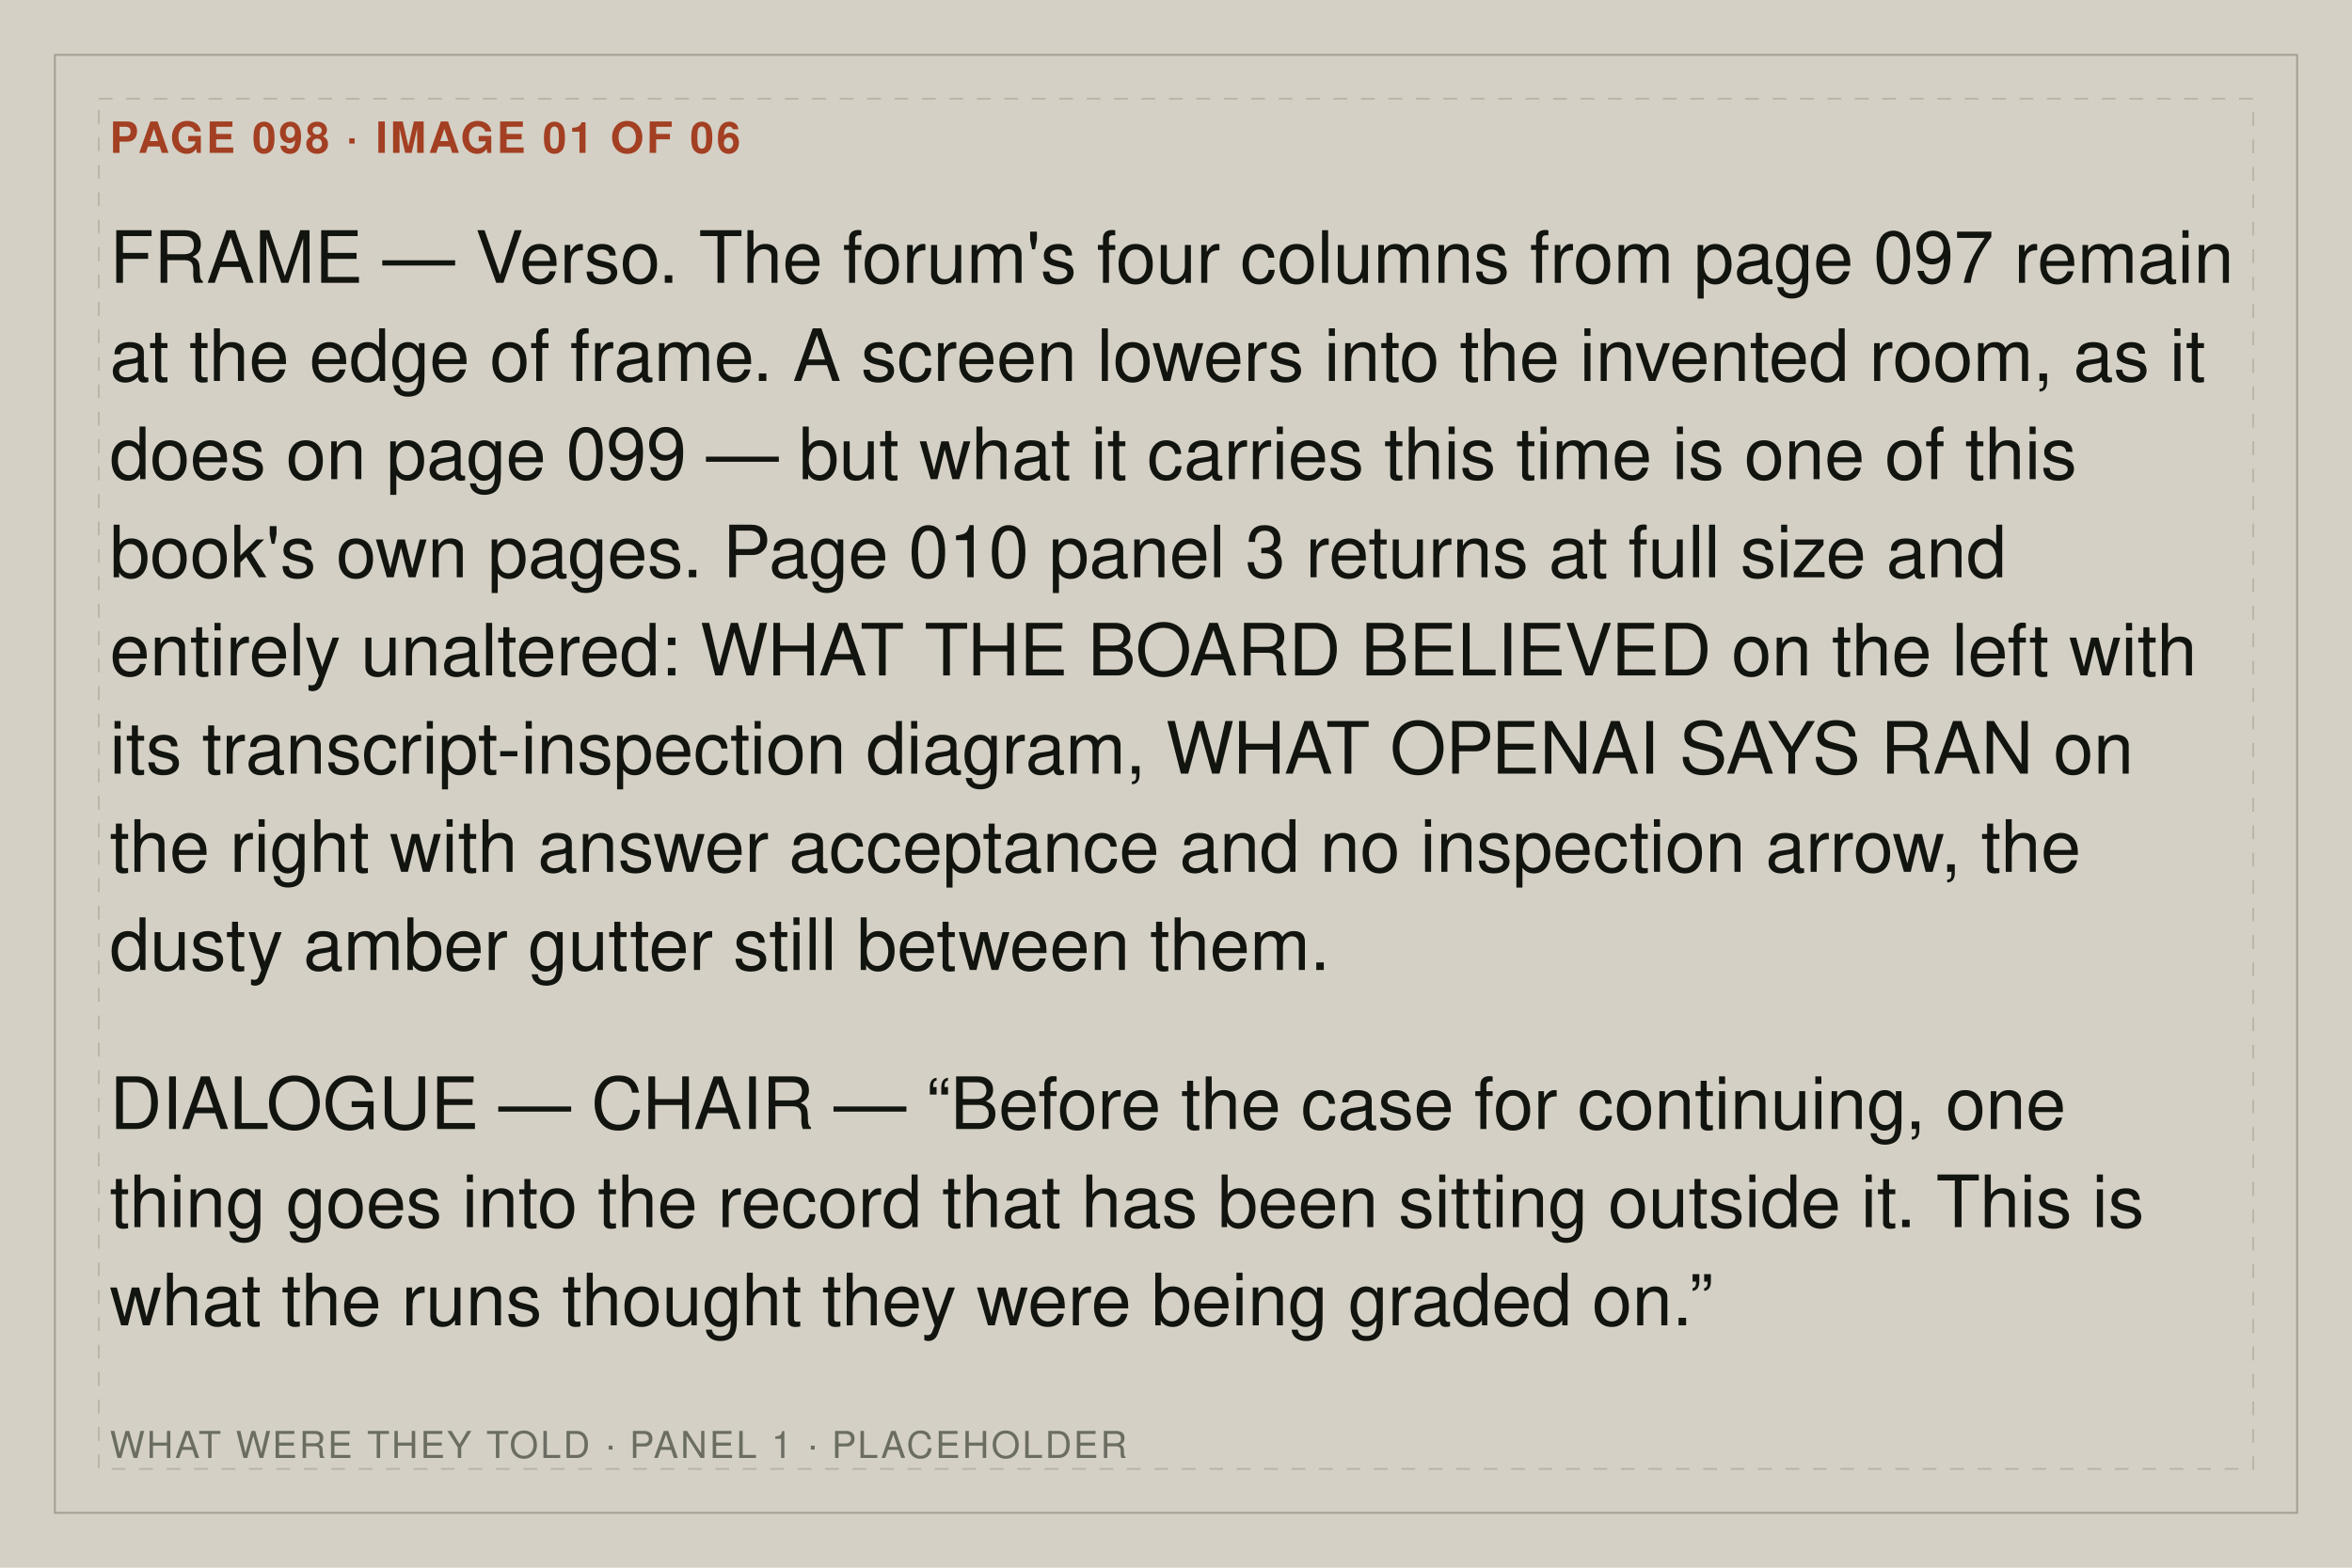
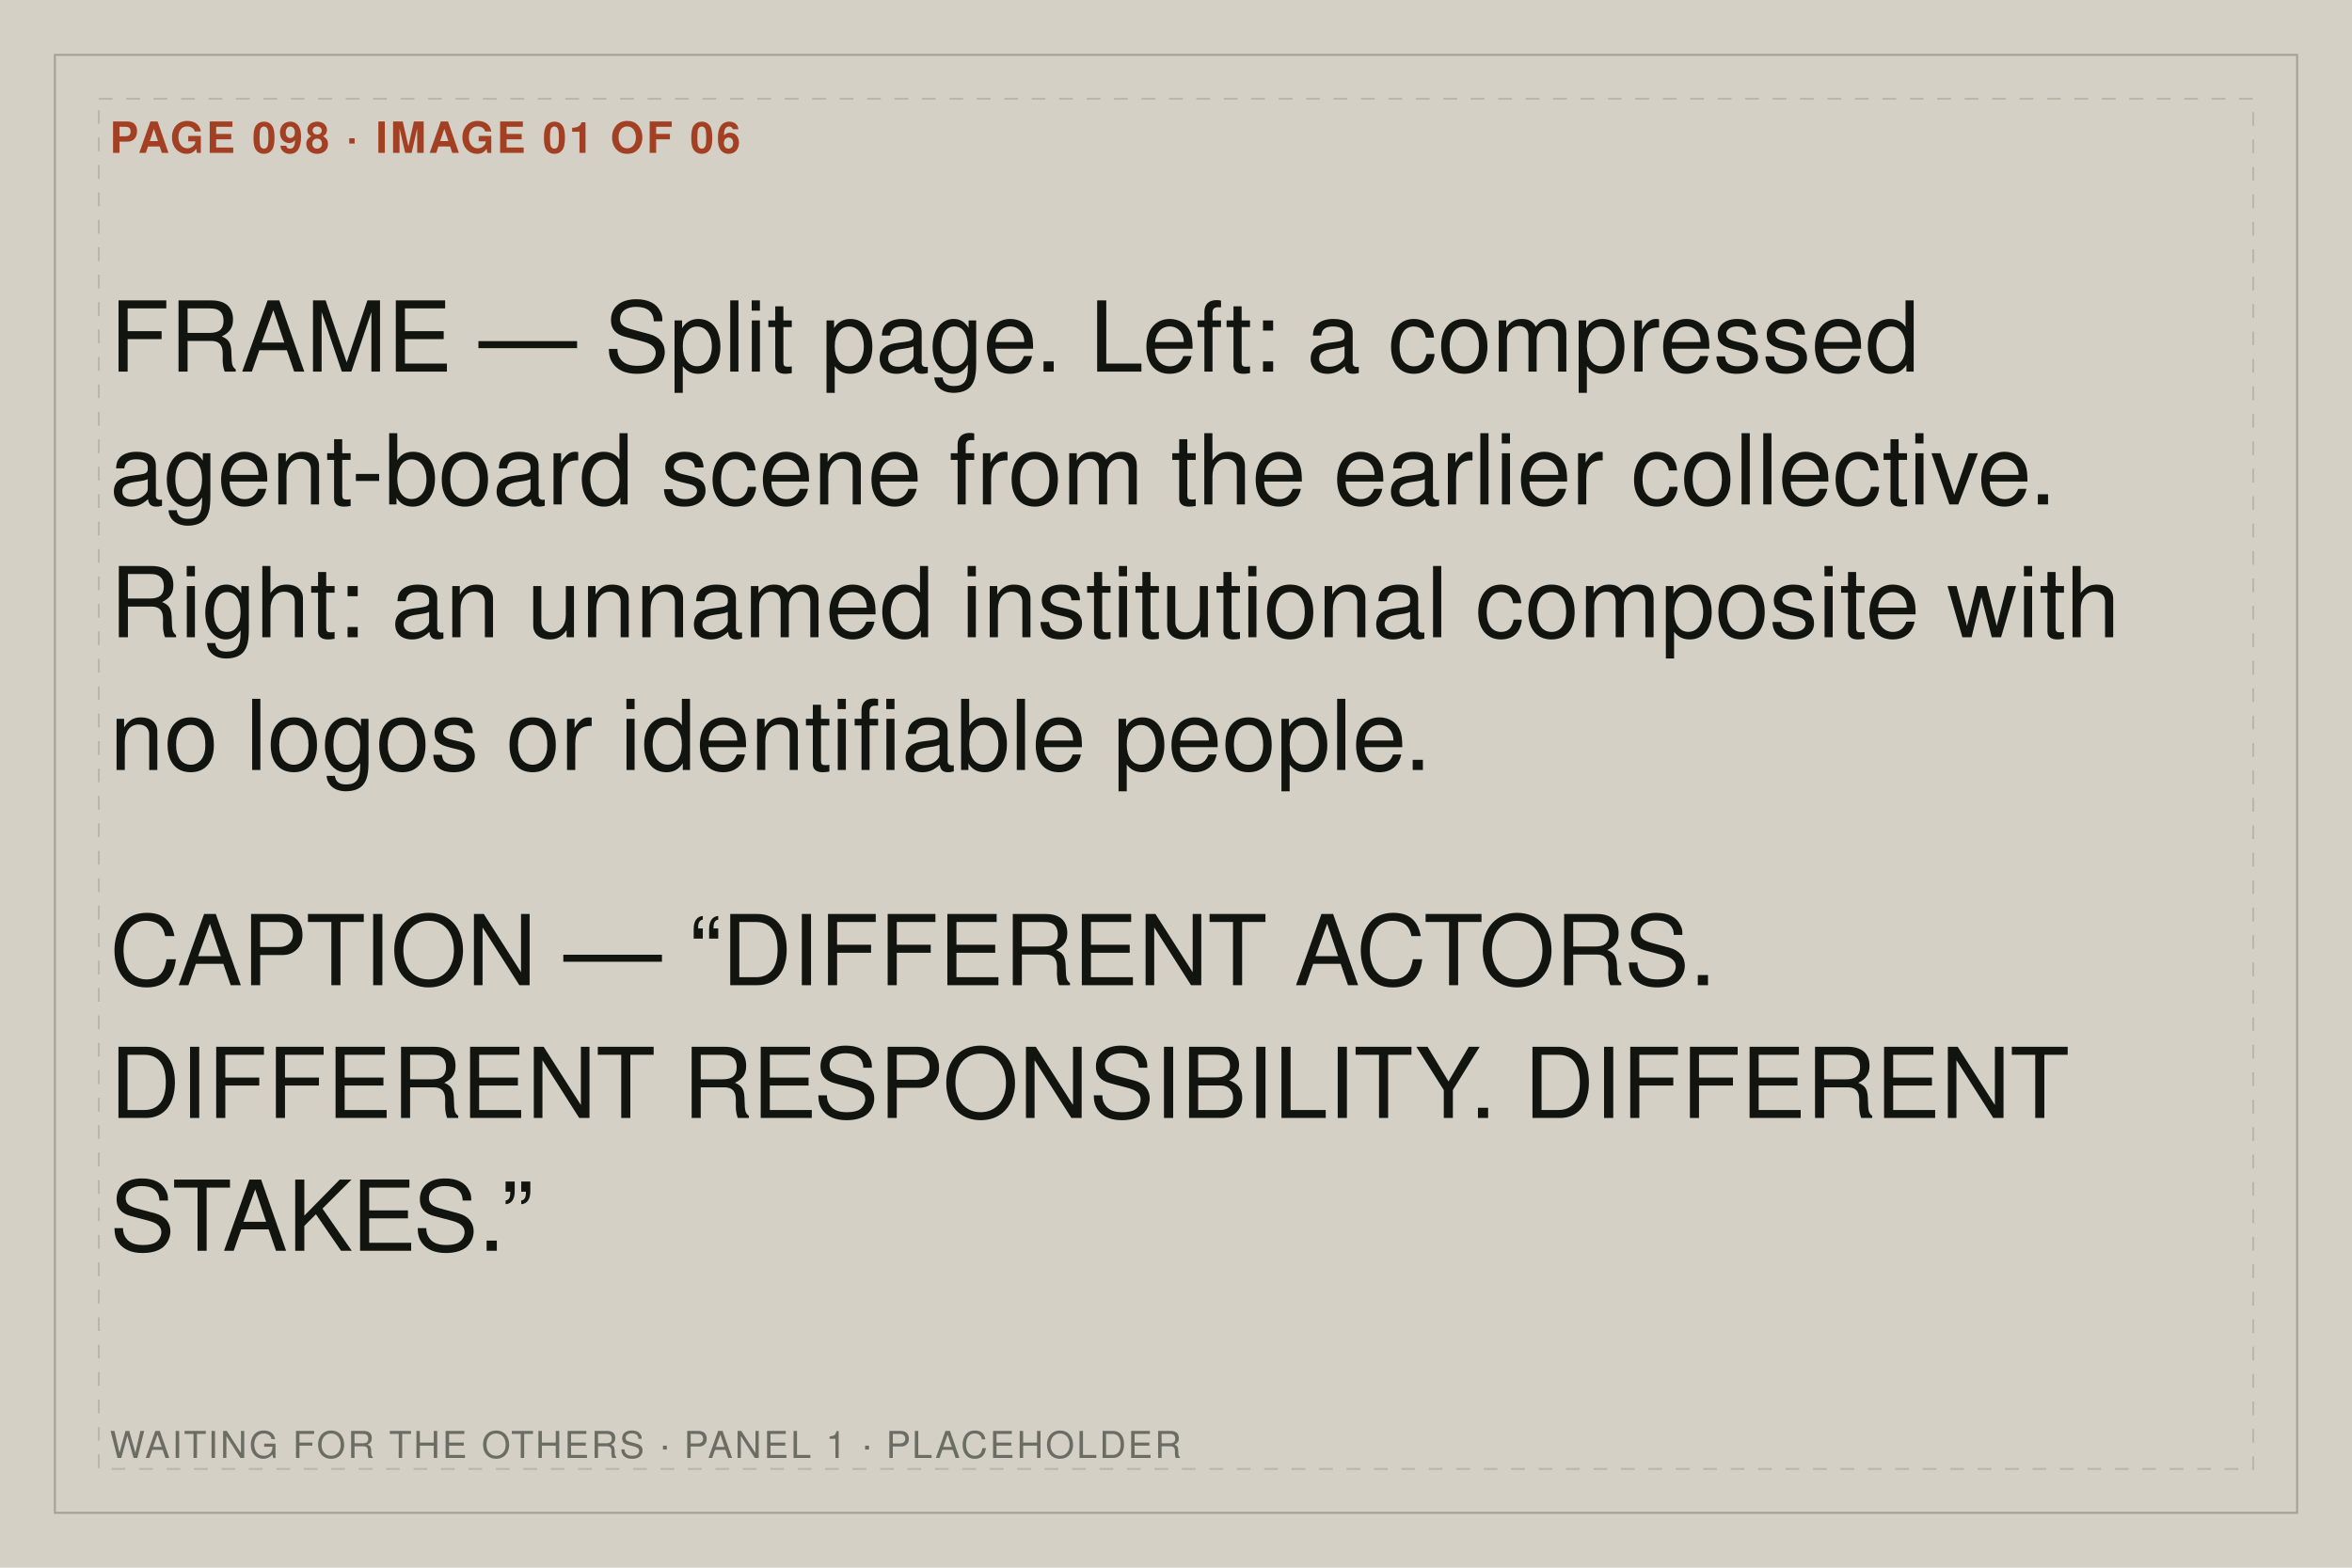
<svg xmlns="http://www.w3.org/2000/svg" width="1200" height="800" viewBox="0 0 1200 800" role="img" aria-labelledby="title">
  <rect width="1200" height="800" fill="#d4d0c5" />
  <rect x="28" y="28" width="1144" height="744" fill="none" stroke="#a4a094" stroke-width="1" />
  <rect x="50.4" y="50.4" width="1099.2" height="699.2" fill="none" stroke="#a4a094" stroke-width="1" stroke-dasharray="7 7" opacity="0.55" />
  <g font-family="Helvetica, Arial, 'Liberation Sans', 'Nimbus Sans', sans-serif">
    <text x="56" y="78" font-size="22" font-weight="700" letter-spacing="1.32" fill="#a33f22">PAGE 098 · IMAGE 01 OF 06</text>
-     <text font-size="36.83" fill="#12140f" text-anchor="start" xml:space="preserve">
-       <tspan x="56" y="144.32">FRAME — Verso. The forum's four columns from page 097 remain</tspan>
-       <tspan x="56" y="194.41">at the edge of frame. A screen lowers into the invented room, as it</tspan>
-       <tspan x="56" y="244.5">does on page 099 — but what it carries this time is one of this</tspan>
-       <tspan x="56" y="294.6">book's own pages. Page 010 panel 3 returns at full size and</tspan>
-       <tspan x="56" y="344.69">entirely unaltered: WHAT THE BOARD BELIEVED on the left with</tspan>
-       <tspan x="56" y="394.78">its transcript-inspection diagram, WHAT OPENAI SAYS RAN on</tspan>
-       <tspan x="56" y="444.88">the right with answer acceptance and no inspection arrow, the</tspan>
-       <tspan x="56" y="494.97">dusty amber gutter still between them.</tspan>
-       <tspan x="56" y="576.12">DIALOGUE — CHAIR — “Before the case for continuing, one</tspan>
-       <tspan x="56" y="626.22">thing goes into the record that has been sitting outside it. This is</tspan>
-       <tspan x="56" y="676.31">what the runs thought they were being graded on.”</tspan>
+     <text font-size="49.83" fill="#12140f" text-anchor="start" xml:space="preserve">
+       <tspan x="56" y="189.62">FRAME — Split page. Left: a compressed</tspan>
+       <tspan x="56" y="257.4">agent-board scene from the earlier collective.</tspan>
+       <tspan x="56" y="325.17">Right: an unnamed institutional composite with</tspan>
+       <tspan x="56" y="392.94">no logos or identifiable people.</tspan>
+       <tspan x="56" y="502.74">CAPTION — “DIFFERENT ACTORS.</tspan>
+       <tspan x="56" y="570.51">DIFFERENT RESPONSIBILITY. DIFFERENT</tspan>
+       <tspan x="56" y="638.28">STAKES.”</tspan>
    </text>
-     <text x="56" y="744" font-size="18.92" letter-spacing="1.1" fill="#6b6d63">WHAT WERE THEY TOLD · PANEL 1 · PLACEHOLDER</text>
+     <text x="56" y="744" font-size="18.92" letter-spacing="1.1" fill="#6b6d63">WAITING FOR THE OTHERS · PANEL 1 · PLACEHOLDER</text>
  </g>
</svg>
